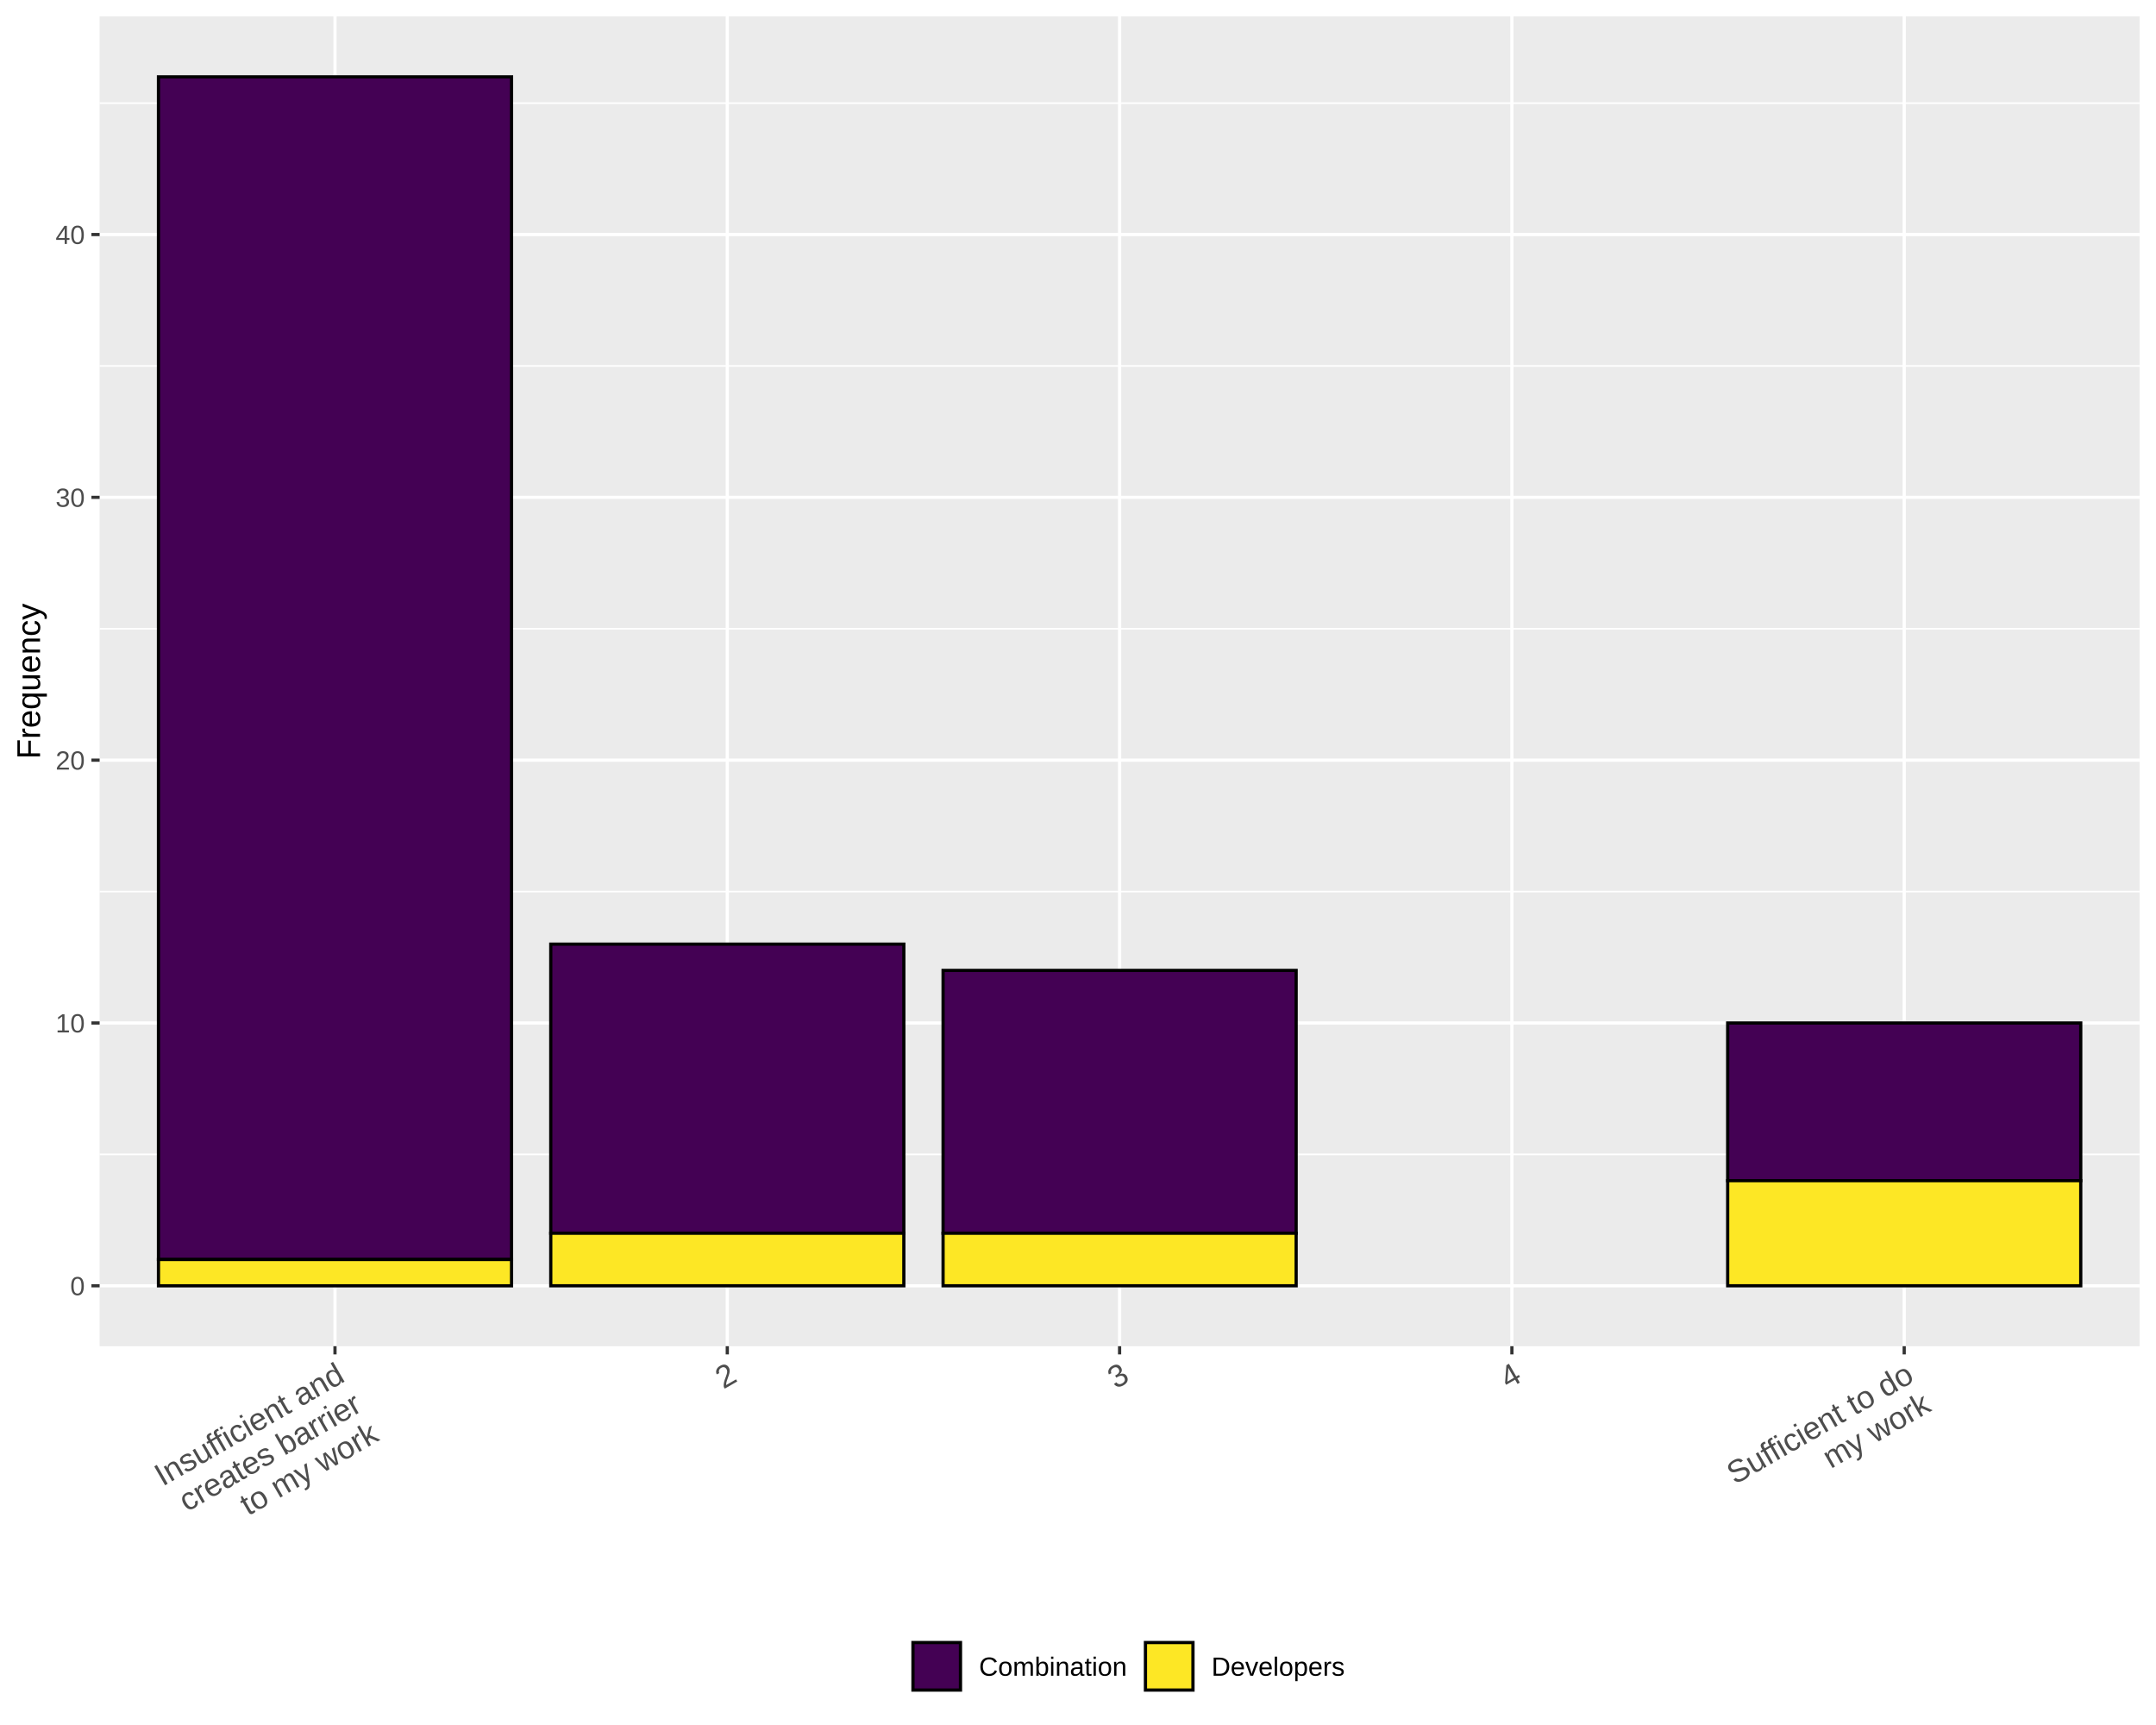
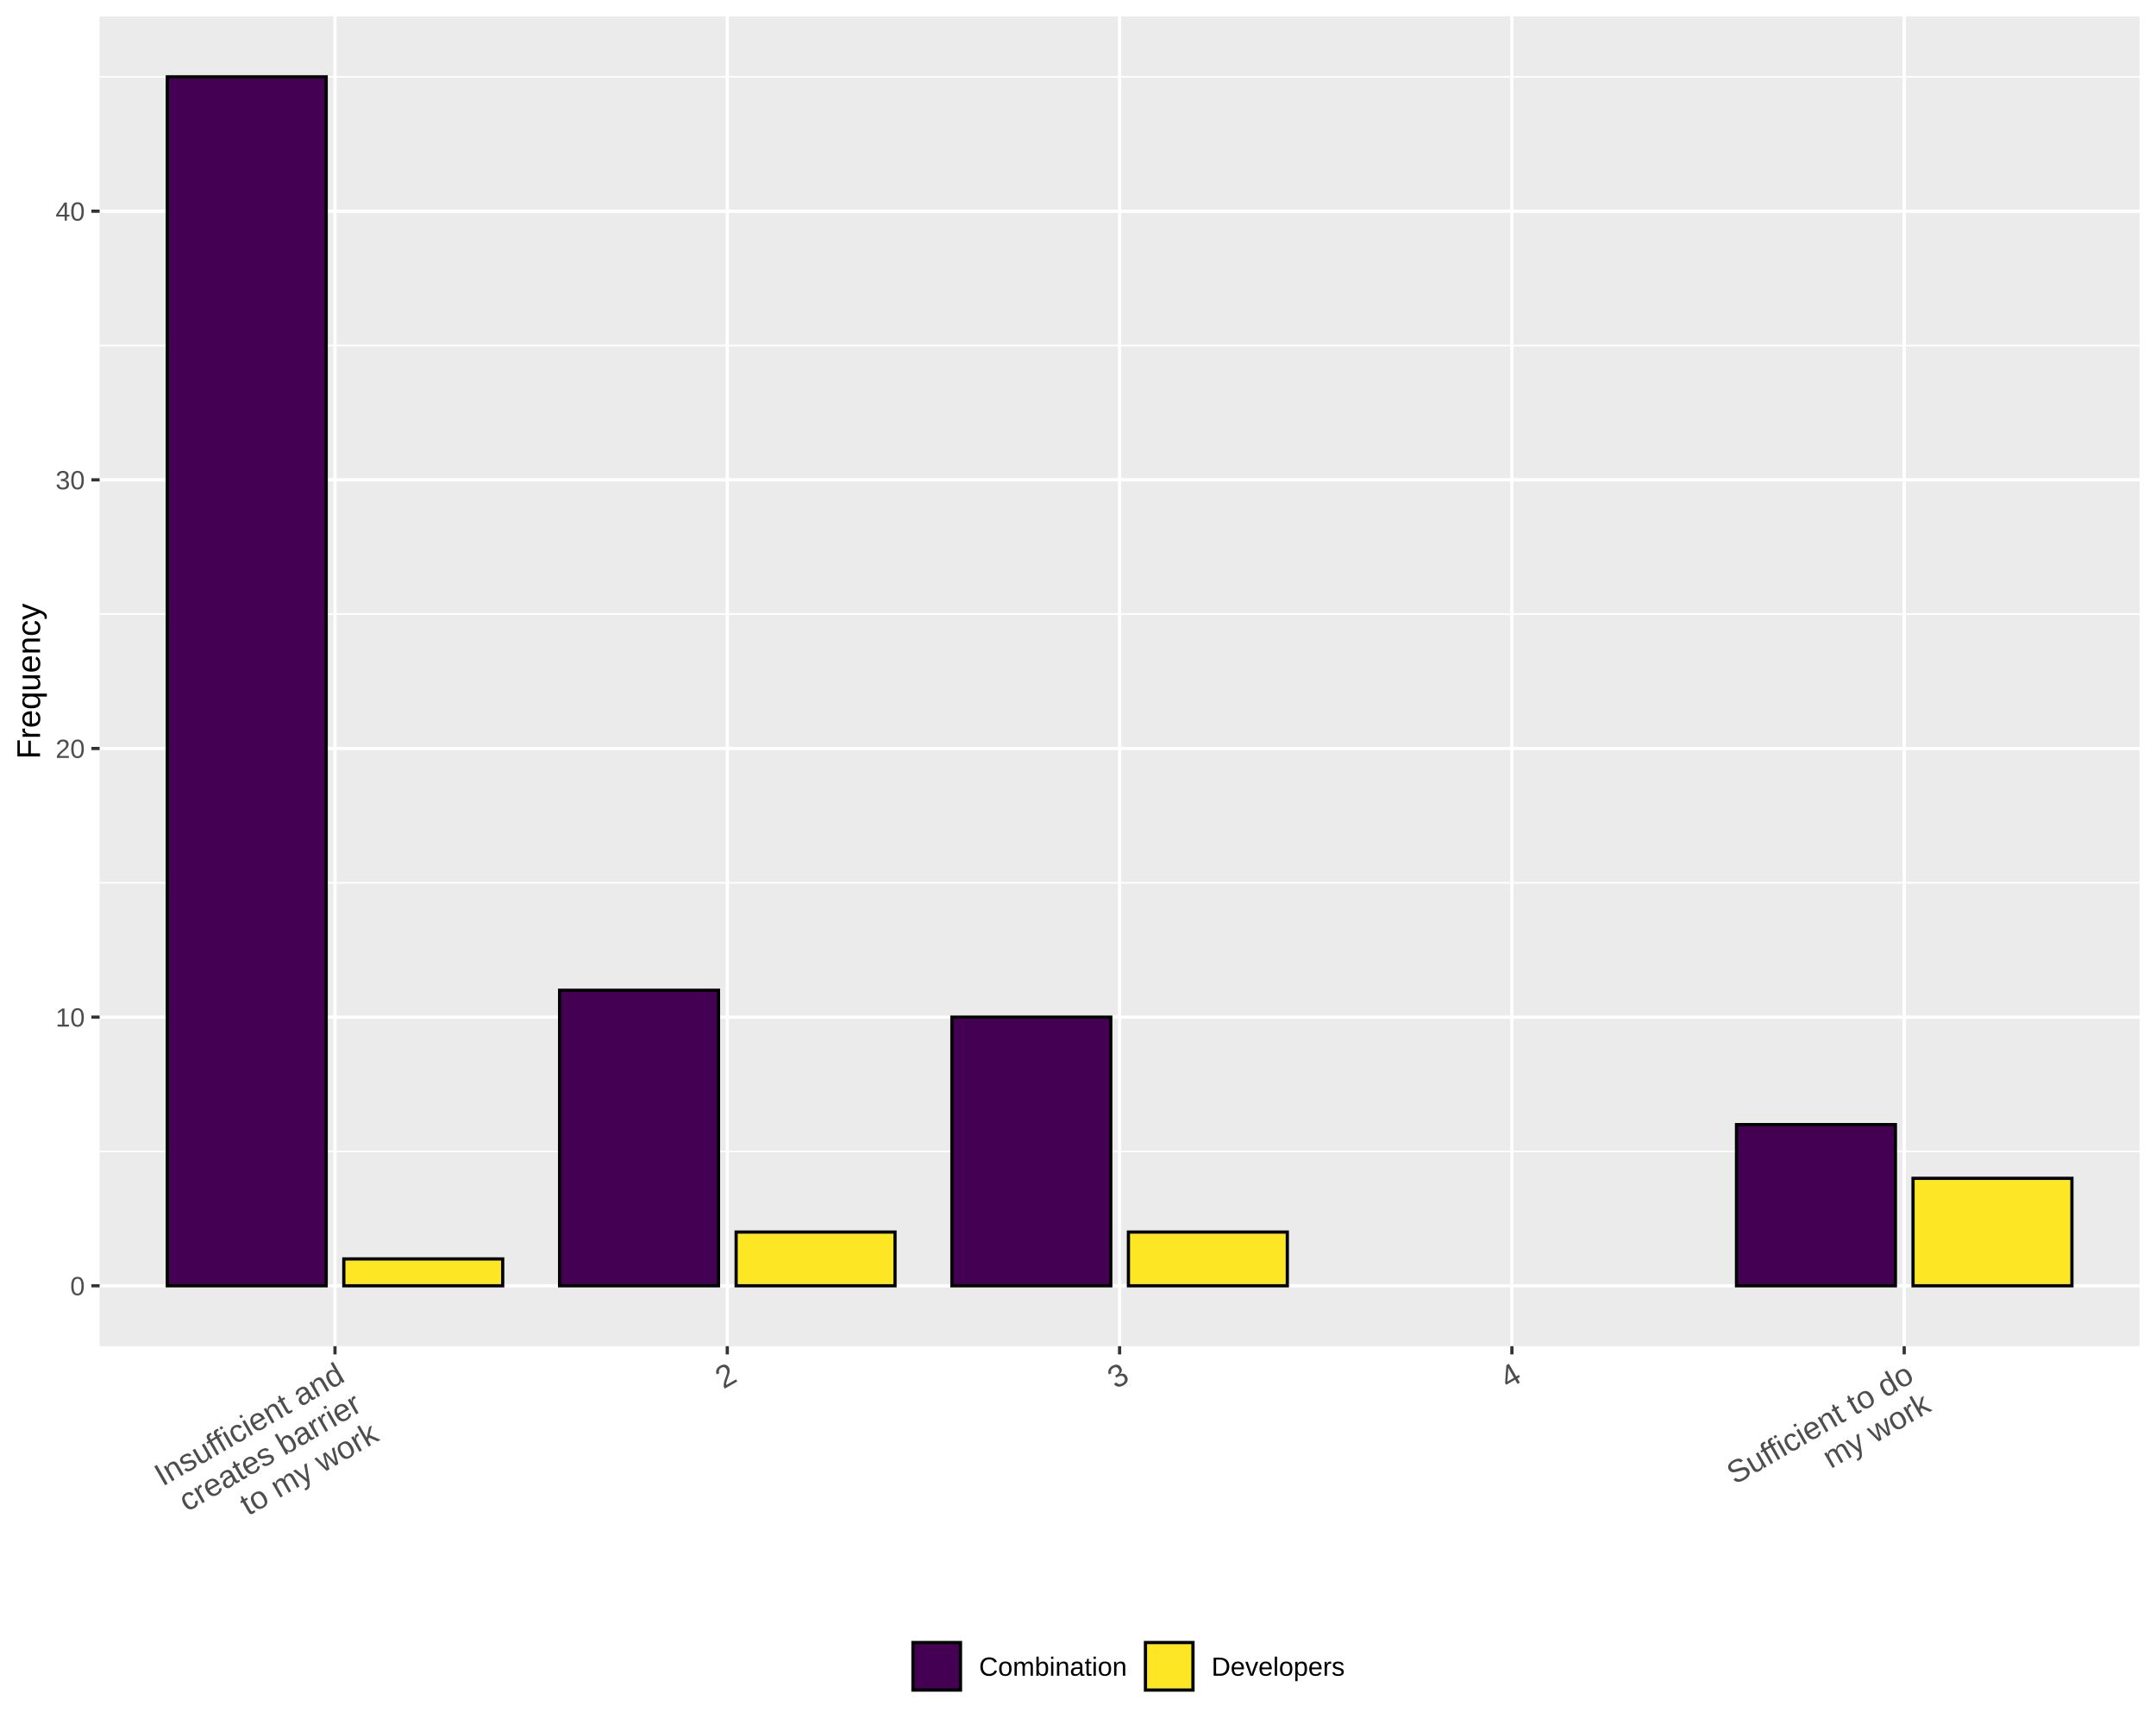
<svg xmlns="http://www.w3.org/2000/svg" class="svglite" width="720.00pt" height="576.00pt" viewBox="0 0 720.00 576.00">
  <defs>
    <style type="text/css">
    .svglite line, .svglite polyline, .svglite polygon, .svglite path, .svglite rect, .svglite circle {
      fill: none;
      stroke: #000000;
      stroke-linecap: round;
      stroke-linejoin: round;
      stroke-miterlimit: 10.00;
    }
    .svglite text {
      white-space: pre;
    }
  </style>
  </defs>
  <rect width="100%" height="100%" style="stroke: none; fill: #FFFFFF;" />
  <defs>
    <clipPath id="cpMC4wMHw3MjAuMDB8MC4wMHw1NzYuMDA=">
      <rect x="0.00" y="0.00" width="720.00" height="576.00" />
    </clipPath>
  </defs>
  <g clip-path="url(#cpMC4wMHw3MjAuMDB8MC4wMHw1NzYuMDA=)">
    <rect x="0.00" y="0.00" width="720.00" height="576.00" style="stroke-width: 1.07; stroke: #FFFFFF; fill: #FFFFFF;" />
  </g>
  <defs>
    <clipPath id="cpMzMuMjd8NzE0LjUyfDUuNDh8NDQ5LjUy">
      <rect x="33.27" y="5.48" width="681.25" height="444.05" />
    </clipPath>
  </defs>
  <g clip-path="url(#cpMzMuMjd8NzE0LjUyfDUuNDh8NDQ5LjUy)">
    <rect x="33.27" y="5.48" width="681.25" height="444.05" style="stroke-width: 1.07; stroke: none; fill: #EBEBEB;" />
-     <polyline points="33.27,385.46 714.52,385.46 " style="stroke-width: 0.53; stroke: #FFFFFF; stroke-linecap: butt;" />
-     <polyline points="33.27,297.71 714.52,297.71 " style="stroke-width: 0.53; stroke: #FFFFFF; stroke-linecap: butt;" />
-     <polyline points="33.27,209.95 714.52,209.95 " style="stroke-width: 0.53; stroke: #FFFFFF; stroke-linecap: butt;" />
-     <polyline points="33.27,122.19 714.52,122.19 " style="stroke-width: 0.53; stroke: #FFFFFF; stroke-linecap: butt;" />
-     <polyline points="33.27,34.44 714.52,34.44 " style="stroke-width: 0.53; stroke: #FFFFFF; stroke-linecap: butt;" />
+     <polyline points="33.27,384.49 714.52,384.49 " style="stroke-width: 0.53; stroke: #FFFFFF; stroke-linecap: butt;" />
+     <polyline points="33.27,294.78 714.52,294.78 " style="stroke-width: 0.53; stroke: #FFFFFF; stroke-linecap: butt;" />
+     <polyline points="33.27,205.08 714.52,205.08 " style="stroke-width: 0.53; stroke: #FFFFFF; stroke-linecap: butt;" />
+     <polyline points="33.27,115.37 714.52,115.37 " style="stroke-width: 0.53; stroke: #FFFFFF; stroke-linecap: butt;" />
+     <polyline points="33.27,25.66 714.52,25.66 " style="stroke-width: 0.53; stroke: #FFFFFF; stroke-linecap: butt;" />
    <polyline points="33.27,429.34 714.52,429.34 " style="stroke-width: 1.07; stroke: #FFFFFF; stroke-linecap: butt;" />
-     <polyline points="33.27,341.59 714.52,341.59 " style="stroke-width: 1.07; stroke: #FFFFFF; stroke-linecap: butt;" />
-     <polyline points="33.27,253.83 714.52,253.83 " style="stroke-width: 1.07; stroke: #FFFFFF; stroke-linecap: butt;" />
-     <polyline points="33.27,166.07 714.52,166.07 " style="stroke-width: 1.07; stroke: #FFFFFF; stroke-linecap: butt;" />
-     <polyline points="33.27,78.32 714.52,78.32 " style="stroke-width: 1.07; stroke: #FFFFFF; stroke-linecap: butt;" />
+     <polyline points="33.27,339.63 714.52,339.63 " style="stroke-width: 1.07; stroke: #FFFFFF; stroke-linecap: butt;" />
+     <polyline points="33.27,249.93 714.52,249.93 " style="stroke-width: 1.07; stroke: #FFFFFF; stroke-linecap: butt;" />
+     <polyline points="33.27,160.22 714.52,160.22 " style="stroke-width: 1.07; stroke: #FFFFFF; stroke-linecap: butt;" />
+     <polyline points="33.27,70.52 714.52,70.52 " style="stroke-width: 1.07; stroke: #FFFFFF; stroke-linecap: butt;" />
    <polyline points="111.87,449.52 111.87,5.48 " style="stroke-width: 1.07; stroke: #FFFFFF; stroke-linecap: butt;" />
    <polyline points="242.88,449.52 242.88,5.48 " style="stroke-width: 1.07; stroke: #FFFFFF; stroke-linecap: butt;" />
    <polyline points="373.89,449.52 373.89,5.48 " style="stroke-width: 1.07; stroke: #FFFFFF; stroke-linecap: butt;" />
    <polyline points="504.90,449.52 504.90,5.48 " style="stroke-width: 1.07; stroke: #FFFFFF; stroke-linecap: butt;" />
    <polyline points="635.91,449.52 635.91,5.48 " style="stroke-width: 1.07; stroke: #FFFFFF; stroke-linecap: butt;" />
-     <rect x="52.92" y="25.66" width="117.91" height="394.90" style="stroke-width: 1.07; stroke-linecap: square; stroke-linejoin: miter; fill: #440154;" />
-     <rect x="52.92" y="420.57" width="117.91" height="8.78" style="stroke-width: 1.07; stroke-linecap: square; stroke-linejoin: miter; fill: #FDE725;" />
-     <rect x="183.93" y="315.26" width="117.91" height="96.53" style="stroke-width: 1.07; stroke-linecap: square; stroke-linejoin: miter; fill: #440154;" />
-     <rect x="183.93" y="411.79" width="117.91" height="17.55" style="stroke-width: 1.07; stroke-linecap: square; stroke-linejoin: miter; fill: #FDE725;" />
-     <rect x="314.94" y="324.03" width="117.91" height="87.76" style="stroke-width: 1.07; stroke-linecap: square; stroke-linejoin: miter; fill: #440154;" />
-     <rect x="314.94" y="411.79" width="117.91" height="17.55" style="stroke-width: 1.07; stroke-linecap: square; stroke-linejoin: miter; fill: #FDE725;" />
-     <rect x="576.96" y="341.59" width="117.91" height="52.65" style="stroke-width: 1.07; stroke-linecap: square; stroke-linejoin: miter; fill: #440154;" />
-     <rect x="576.96" y="394.24" width="117.91" height="35.10" style="stroke-width: 1.07; stroke-linecap: square; stroke-linejoin: miter; fill: #FDE725;" />
+     <rect x="55.87" y="25.66" width="53.06" height="403.68" style="stroke-width: 1.07; stroke-linecap: square; stroke-linejoin: miter; fill: #440154;" />
+     <rect x="114.82" y="420.37" width="53.06" height="8.97" style="stroke-width: 1.07; stroke-linecap: square; stroke-linejoin: miter; fill: #FDE725;" />
+     <rect x="186.88" y="330.66" width="53.06" height="98.68" style="stroke-width: 1.07; stroke-linecap: square; stroke-linejoin: miter; fill: #440154;" />
+     <rect x="245.83" y="411.40" width="53.06" height="17.94" style="stroke-width: 1.07; stroke-linecap: square; stroke-linejoin: miter; fill: #FDE725;" />
+     <rect x="317.89" y="339.63" width="53.06" height="89.71" style="stroke-width: 1.07; stroke-linecap: square; stroke-linejoin: miter; fill: #440154;" />
+     <rect x="376.84" y="411.40" width="53.06" height="17.94" style="stroke-width: 1.07; stroke-linecap: square; stroke-linejoin: miter; fill: #FDE725;" />
+     <rect x="579.91" y="375.52" width="53.06" height="53.82" style="stroke-width: 1.07; stroke-linecap: square; stroke-linejoin: miter; fill: #440154;" />
+     <rect x="638.86" y="393.46" width="53.06" height="35.88" style="stroke-width: 1.07; stroke-linecap: square; stroke-linejoin: miter; fill: #FDE725;" />
  </g>
  <g clip-path="url(#cpMC4wMHw3MjAuMDB8MC4wMHw1NzYuMDA=)">
    <text x="28.34" y="432.49" text-anchor="end" style="font-size: 8.80px;fill: #4D4D4D; font-family: &quot;Arial&quot;;" textLength="4.90px" lengthAdjust="spacingAndGlyphs">0</text>
-     <text x="28.34" y="344.74" text-anchor="end" style="font-size: 8.80px;fill: #4D4D4D; font-family: &quot;Arial&quot;;" textLength="9.79px" lengthAdjust="spacingAndGlyphs">10</text>
-     <text x="28.34" y="256.98" text-anchor="end" style="font-size: 8.80px;fill: #4D4D4D; font-family: &quot;Arial&quot;;" textLength="9.79px" lengthAdjust="spacingAndGlyphs">20</text>
-     <text x="28.34" y="169.23" text-anchor="end" style="font-size: 8.80px;fill: #4D4D4D; font-family: &quot;Arial&quot;;" textLength="9.79px" lengthAdjust="spacingAndGlyphs">30</text>
-     <text x="28.34" y="81.47" text-anchor="end" style="font-size: 8.80px;fill: #4D4D4D; font-family: &quot;Arial&quot;;" textLength="9.79px" lengthAdjust="spacingAndGlyphs">40</text>
+     <text x="28.34" y="342.79" text-anchor="end" style="font-size: 8.80px;fill: #4D4D4D; font-family: &quot;Arial&quot;;" textLength="9.79px" lengthAdjust="spacingAndGlyphs">10</text>
+     <text x="28.34" y="253.08" text-anchor="end" style="font-size: 8.80px;fill: #4D4D4D; font-family: &quot;Arial&quot;;" textLength="9.79px" lengthAdjust="spacingAndGlyphs">20</text>
+     <text x="28.34" y="163.38" text-anchor="end" style="font-size: 8.80px;fill: #4D4D4D; font-family: &quot;Arial&quot;;" textLength="9.79px" lengthAdjust="spacingAndGlyphs">30</text>
+     <text x="28.34" y="73.67" text-anchor="end" style="font-size: 8.80px;fill: #4D4D4D; font-family: &quot;Arial&quot;;" textLength="9.79px" lengthAdjust="spacingAndGlyphs">40</text>
    <polyline points="30.53,429.34 33.27,429.34 " style="stroke-width: 1.07; stroke: #333333; stroke-linecap: butt;" />
-     <polyline points="30.53,341.59 33.27,341.59 " style="stroke-width: 1.07; stroke: #333333; stroke-linecap: butt;" />
-     <polyline points="30.53,253.83 33.27,253.83 " style="stroke-width: 1.07; stroke: #333333; stroke-linecap: butt;" />
-     <polyline points="30.53,166.07 33.27,166.07 " style="stroke-width: 1.07; stroke: #333333; stroke-linecap: butt;" />
-     <polyline points="30.53,78.32 33.27,78.32 " style="stroke-width: 1.07; stroke: #333333; stroke-linecap: butt;" />
+     <polyline points="30.53,339.63 33.27,339.63 " style="stroke-width: 1.07; stroke: #333333; stroke-linecap: butt;" />
+     <polyline points="30.53,249.93 33.27,249.93 " style="stroke-width: 1.07; stroke: #333333; stroke-linecap: butt;" />
+     <polyline points="30.53,160.22 33.27,160.22 " style="stroke-width: 1.07; stroke: #333333; stroke-linecap: butt;" />
+     <polyline points="30.53,70.52 33.27,70.52 " style="stroke-width: 1.07; stroke: #333333; stroke-linecap: butt;" />
    <polyline points="111.87,452.26 111.87,449.52 " style="stroke-width: 1.07; stroke: #333333; stroke-linecap: butt;" />
    <polyline points="242.88,452.26 242.88,449.52 " style="stroke-width: 1.07; stroke: #333333; stroke-linecap: butt;" />
    <polyline points="373.89,452.26 373.89,449.52 " style="stroke-width: 1.07; stroke: #333333; stroke-linecap: butt;" />
    <polyline points="504.90,452.26 504.90,449.52 " style="stroke-width: 1.07; stroke: #333333; stroke-linecap: butt;" />
    <polyline points="635.91,452.26 635.91,449.52 " style="stroke-width: 1.07; stroke: #333333; stroke-linecap: butt;" />
    <text transform="translate(115.66,461.01) rotate(-30)" text-anchor="end" style="font-size: 10.56px;fill: #4D4D4D; font-family: &quot;Arial&quot;;" textLength="70.95px" lengthAdjust="spacingAndGlyphs">Insufficient and</text>
    <text transform="translate(121.36,470.89) rotate(-30)" text-anchor="end" style="font-size: 10.56px;fill: #4D4D4D; font-family: &quot;Arial&quot;;" textLength="70.93px" lengthAdjust="spacingAndGlyphs"> creates barrier</text>
    <text transform="translate(127.06,480.76) rotate(-30)" text-anchor="end" style="font-size: 10.56px;fill: #4D4D4D; font-family: &quot;Arial&quot;;" textLength="53.91px" lengthAdjust="spacingAndGlyphs"> to my work</text>
    <text transform="translate(246.67,461.01) rotate(-30)" text-anchor="end" style="font-size: 10.56px;fill: #4D4D4D; font-family: &quot;Arial&quot;;" textLength="5.87px" lengthAdjust="spacingAndGlyphs">2</text>
    <text transform="translate(377.68,461.01) rotate(-30)" text-anchor="end" style="font-size: 10.56px;fill: #4D4D4D; font-family: &quot;Arial&quot;;" textLength="5.87px" lengthAdjust="spacingAndGlyphs">3</text>
    <text transform="translate(508.69,461.01) rotate(-30)" text-anchor="end" style="font-size: 10.56px;fill: #4D4D4D; font-family: &quot;Arial&quot;;" textLength="5.87px" lengthAdjust="spacingAndGlyphs">4</text>
    <text transform="translate(639.70,461.01) rotate(-30)" text-anchor="end" style="font-size: 10.56px;fill: #4D4D4D; font-family: &quot;Arial&quot;;" textLength="69.78px" lengthAdjust="spacingAndGlyphs">Sufficient to do</text>
    <text transform="translate(645.40,470.89) rotate(-30)" text-anchor="end" style="font-size: 10.56px;fill: #4D4D4D; font-family: &quot;Arial&quot;;" textLength="42.18px" lengthAdjust="spacingAndGlyphs"> my work</text>
    <text transform="translate(13.37,227.50) rotate(-90)" text-anchor="middle" style="font-size: 11.00px; font-family: &quot;Arial&quot;;" textLength="51.98px" lengthAdjust="spacingAndGlyphs">Frequency</text>
    <rect x="293.22" y="542.28" width="161.35" height="28.24" style="stroke-width: 1.07; stroke: none; fill: #FFFFFF;" />
    <rect x="304.18" y="547.76" width="17.28" height="17.28" style="stroke-width: 1.07; stroke: none; fill: #F2F2F2;" />
    <rect x="304.89" y="548.47" width="15.86" height="15.86" style="stroke-width: 1.07; stroke-linecap: square; stroke-linejoin: miter; fill: #440154;" />
    <rect x="381.82" y="547.76" width="17.28" height="17.28" style="stroke-width: 1.07; stroke: none; fill: #F2F2F2;" />
    <rect x="382.53" y="548.47" width="15.86" height="15.86" style="stroke-width: 1.07; stroke-linecap: square; stroke-linejoin: miter; fill: #FDE725;" />
    <text x="326.94" y="559.55" style="font-size: 8.80px; font-family: &quot;Arial&quot;;" textLength="49.40px" lengthAdjust="spacingAndGlyphs">Combination</text>
    <text x="404.58" y="559.55" style="font-size: 8.80px; font-family: &quot;Arial&quot;;" textLength="44.51px" lengthAdjust="spacingAndGlyphs">Developers</text>
  </g>
</svg>
